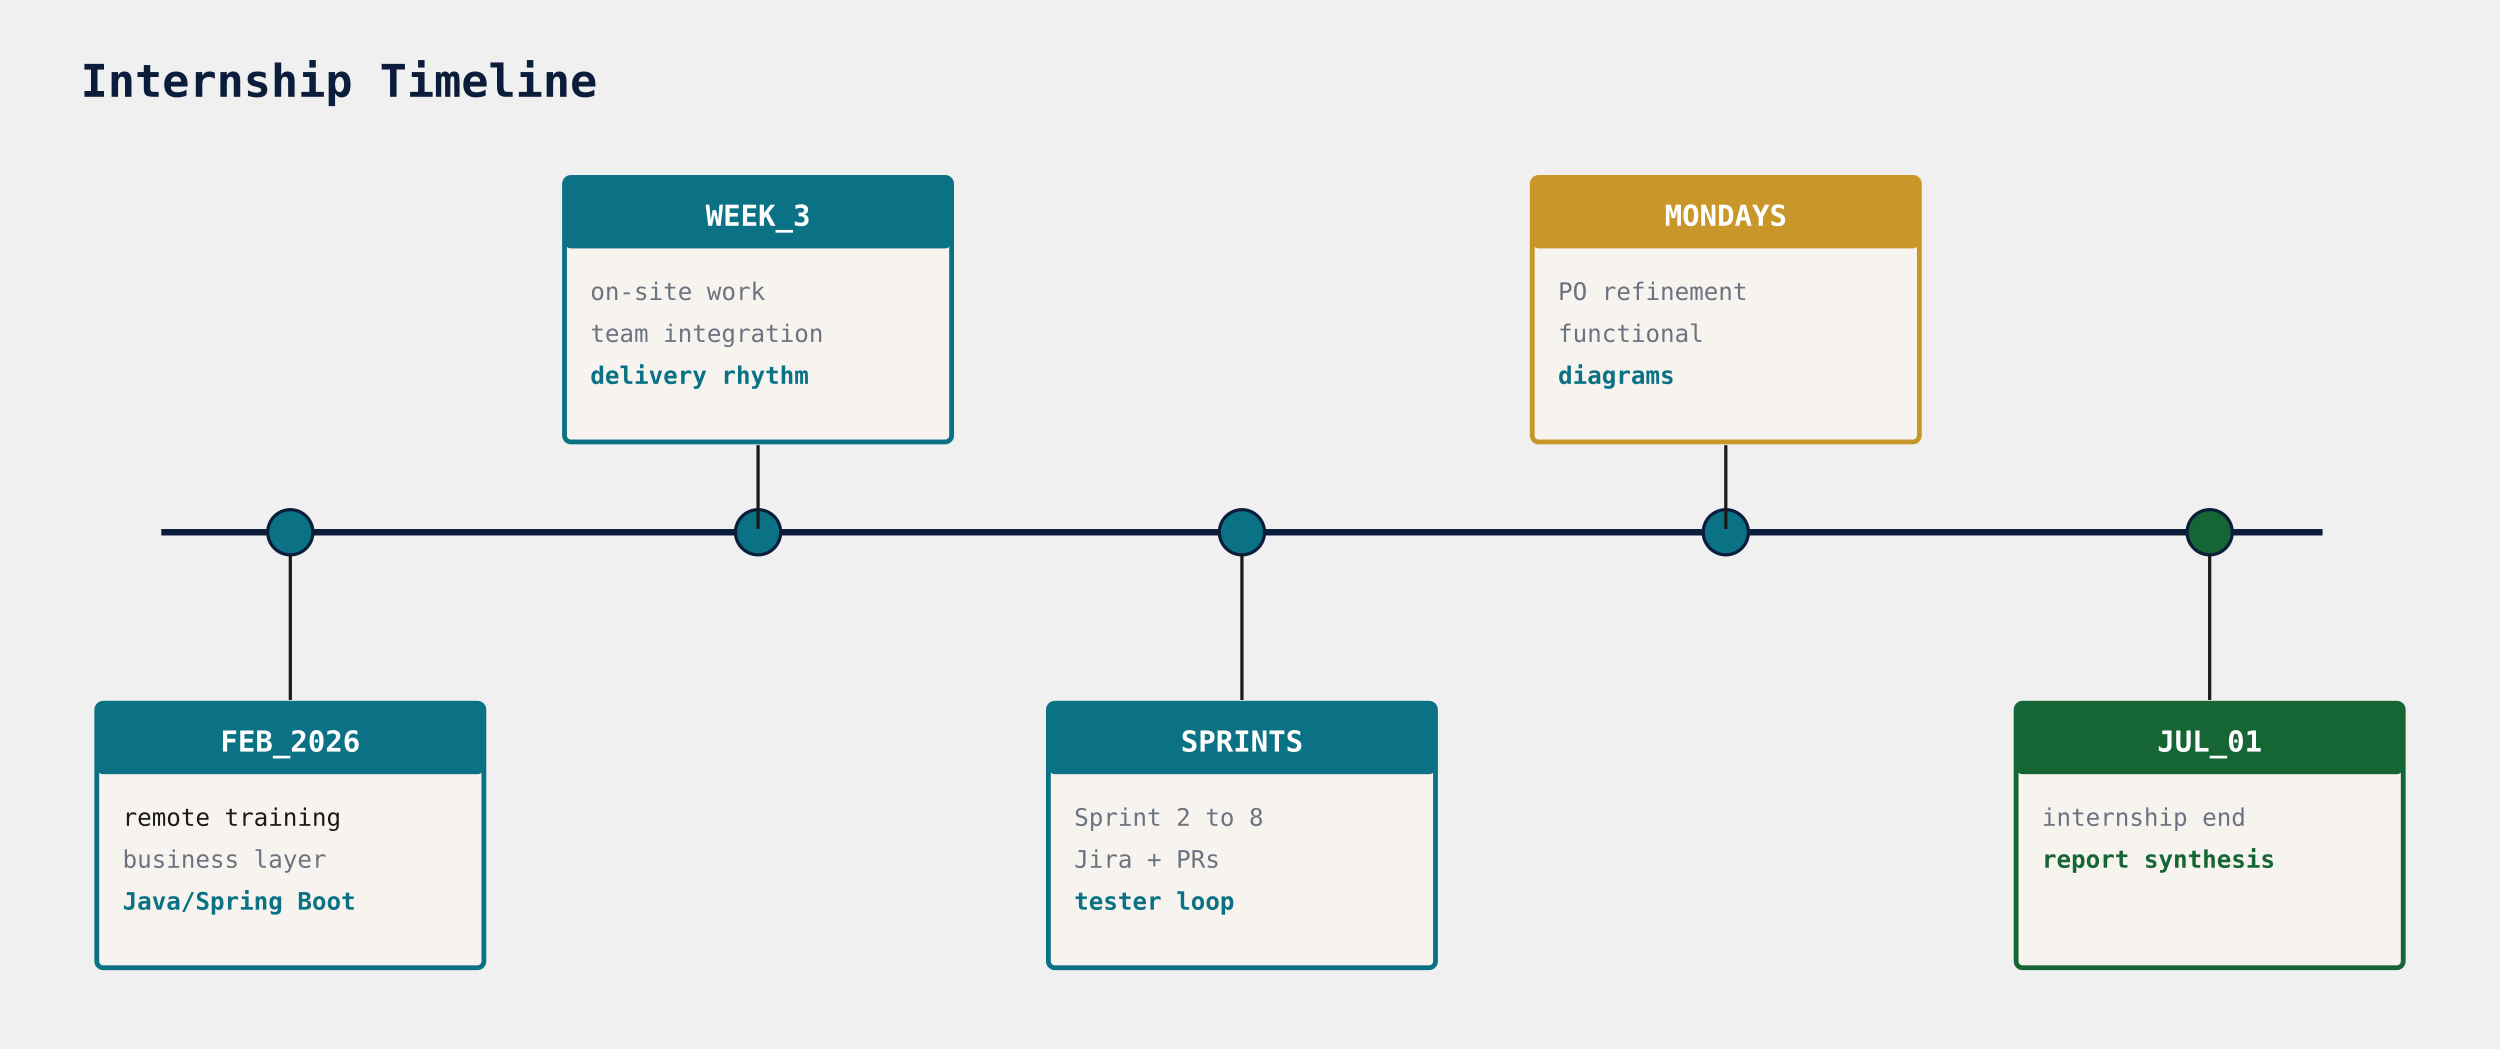
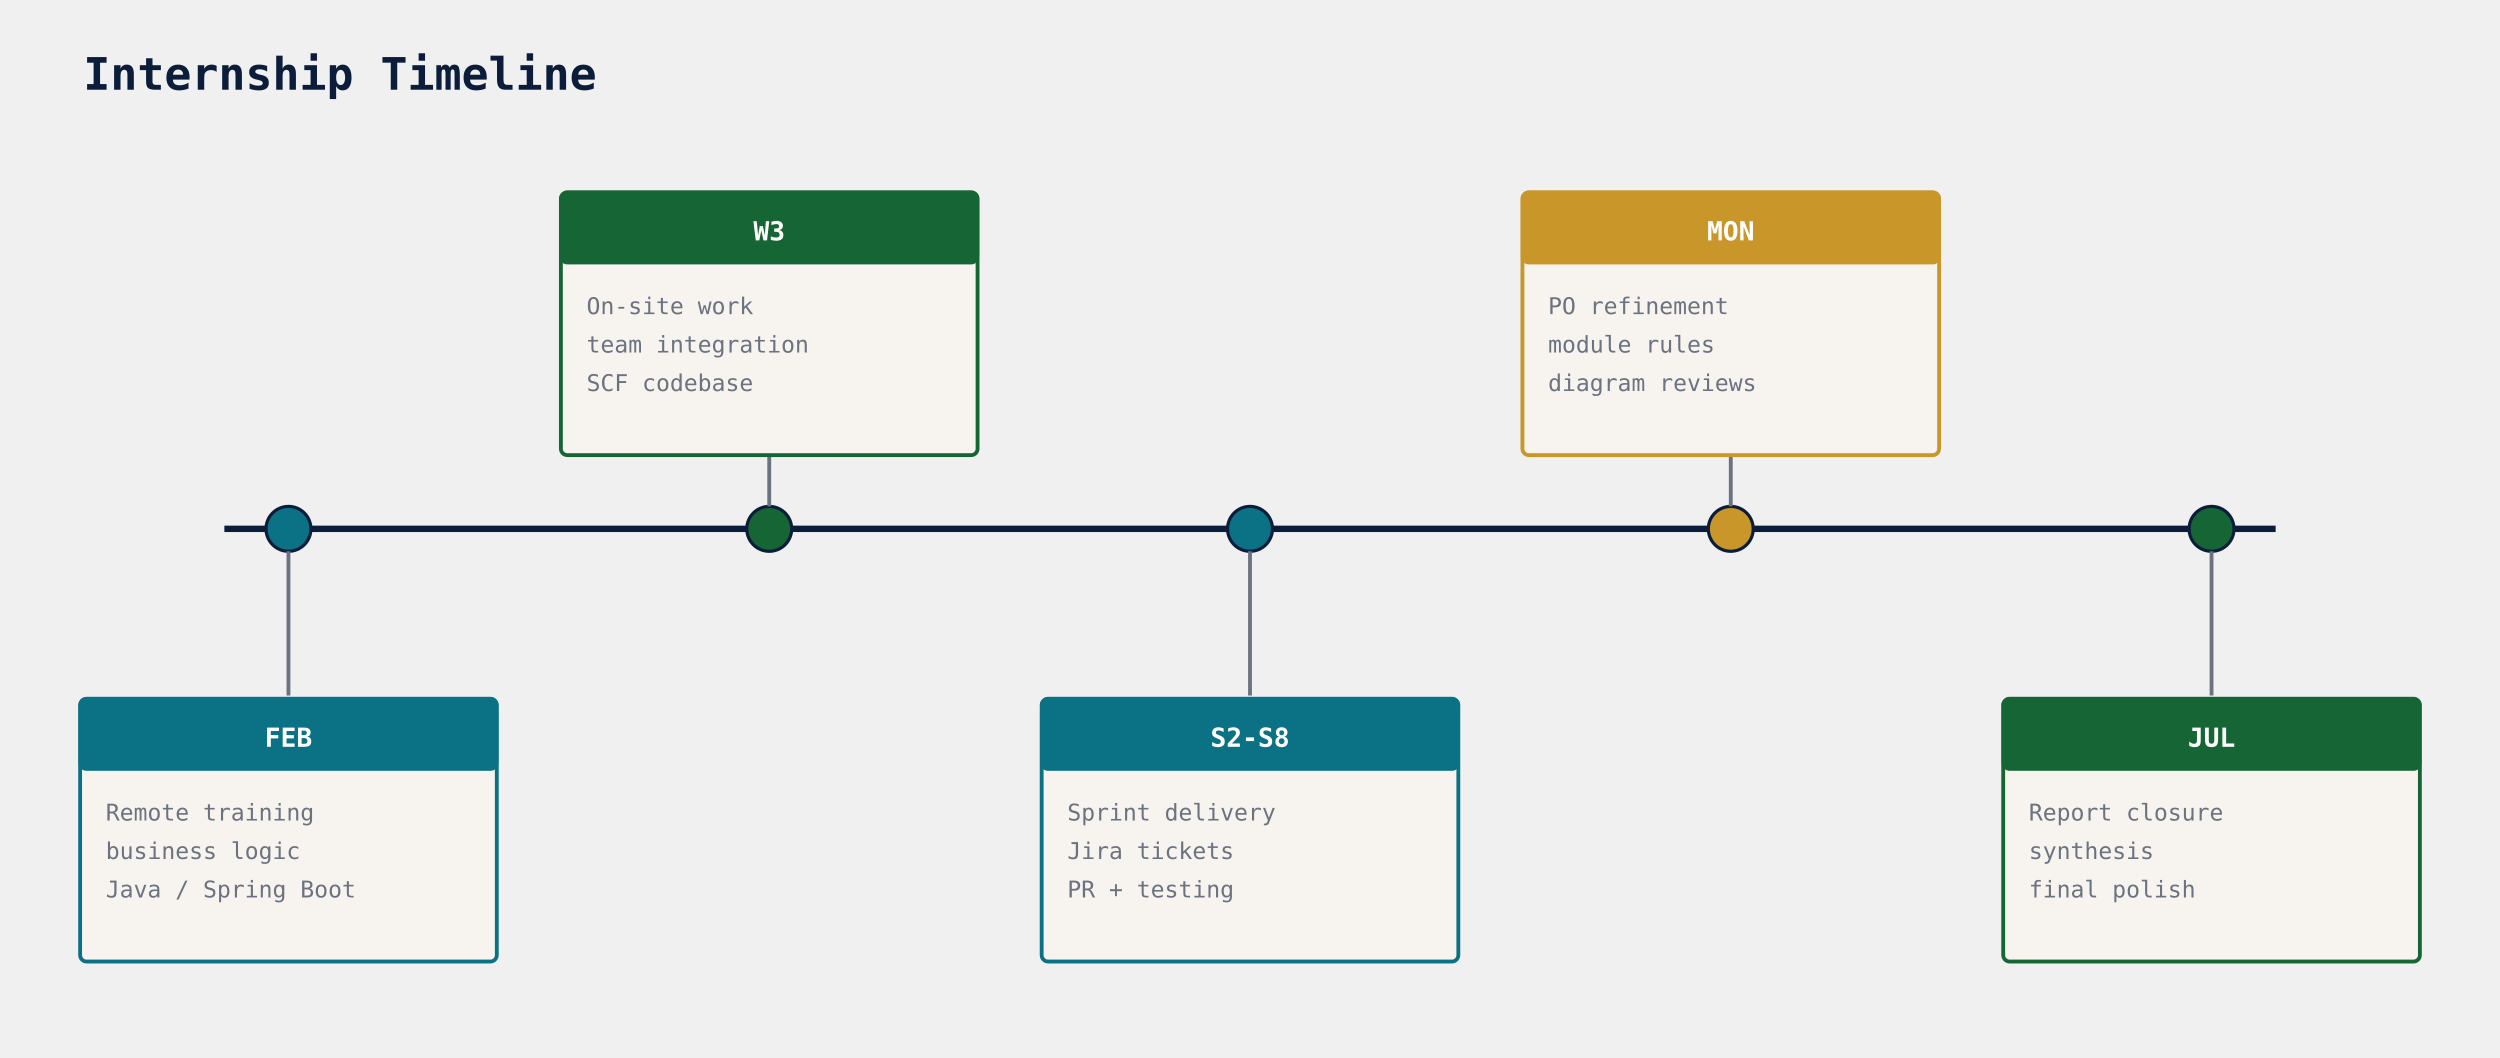
- <svg xmlns="http://www.w3.org/2000/svg" viewBox="0 0 775 325" style="width:100%; height:auto;">
+ <svg xmlns="http://www.w3.org/2000/svg" viewBox="0 0 780 330" style="width:100%; height:auto;">
  <defs>
    <marker id="arrow_navy" markerWidth="7" markerHeight="7" refX="6" refY="3.5" orient="auto">
      <path d="M0,0 L7,3.5 L0,7 Z" fill="#0B1D3A" />
    </marker>
-     <marker id="arrow_gray" markerWidth="7" markerHeight="7" refX="6" refY="3.5" orient="auto">
-       <path d="M0,0 L7,3.5 L0,7 Z" fill="#6B7280" />
+     <marker id="arrow_teal" markerWidth="7" markerHeight="7" refX="6" refY="3.5" orient="auto">
+       <path d="M0,0 L7,3.5 L0,7 Z" fill="#0B7285" />
+     </marker>
+     <marker id="arrow_gold" markerWidth="7" markerHeight="7" refX="6" refY="3.5" orient="auto">
+       <path d="M0,0 L7,3.5 L0,7 Z" fill="#C9962A" />
    </marker>
    <marker id="arrow_green" markerWidth="7" markerHeight="7" refX="6" refY="3.5" orient="auto">
      <path d="M0,0 L7,3.5 L0,7 Z" fill="#166534" />
    </marker>
-     <marker id="arrow_gold" markerWidth="7" markerHeight="7" refX="6" refY="3.5" orient="auto">
-       <path d="M0,0 L7,3.5 L0,7 Z" fill="#C9962A" />
+     <marker id="arrow_red" markerWidth="7" markerHeight="7" refX="6" refY="3.5" orient="auto">
+       <path d="M0,0 L7,3.5 L0,7 Z" fill="#B91C1C" />
+     </marker>
+     <marker id="arrow_gray" markerWidth="7" markerHeight="7" refX="6" refY="3.5" orient="auto">
+       <path d="M0,0 L7,3.5 L0,7 Z" fill="#6B7280" />
    </marker>
  </defs>
-   <text x="25" y="30" font-family="JetBrains Mono, monospace" font-size="14" fill="#0B1D3A" font-weight="700">Internship Timeline</text>
-   <line x1="50" y1="165" x2="720" y2="165" stroke="#0B1D3A" stroke-width="2" />
-   <circle cx="90" cy="165" r="7" fill="#0B7285" stroke="#0B1D3A" stroke-width="1" />
-   <circle cx="235" cy="165" r="7" fill="#0B7285" stroke="#0B1D3A" stroke-width="1" />
-   <circle cx="385" cy="165" r="7" fill="#0B7285" stroke="#0B1D3A" stroke-width="1" />
-   <circle cx="535" cy="165" r="7" fill="#0B7285" stroke="#0B1D3A" stroke-width="1" />
-   <circle cx="685" cy="165" r="7" fill="#166534" stroke="#0B1D3A" stroke-width="1" />
-   <rect x="30" y="218" width="120" height="82" rx="2" fill="#F7F4EF" stroke="#0B7285" stroke-width="1.5" />
-   <rect x="30" y="218" width="120" height="22" rx="2" fill="#0B7285" />
-   <text x="90.0" y="233" text-anchor="middle" font-family="JetBrains Mono, monospace" font-size="9" fill="white" font-weight="600">FEB_2026</text>
-   <text x="38" y="256" font-family="JetBrains Mono, monospace" font-size="7.5" fill="#1A1A1A" font-weight="400">remote training</text>
-   <text x="38" y="269" font-family="JetBrains Mono, monospace" font-size="7.5" fill="#6B7280" font-weight="400">business layer</text>
-   <text x="38" y="282" font-family="JetBrains Mono, monospace" font-size="7.5" fill="#0B7285" font-weight="600">Java/Spring Boot</text>
-   <rect x="175" y="55" width="120" height="82" rx="2" fill="#F7F4EF" stroke="#0B7285" stroke-width="1.5" />
-   <rect x="175" y="55" width="120" height="22" rx="2" fill="#0B7285" />
-   <text x="235.0" y="70" text-anchor="middle" font-family="JetBrains Mono, monospace" font-size="9" fill="white" font-weight="600">WEEK_3</text>
-   <text x="183" y="93" font-family="JetBrains Mono, monospace" font-size="7.5" fill="#6B7280" font-weight="400">on-site work</text>
-   <text x="183" y="106" font-family="JetBrains Mono, monospace" font-size="7.5" fill="#6B7280" font-weight="400">team integration</text>
-   <text x="183" y="119" font-family="JetBrains Mono, monospace" font-size="7.5" fill="#0B7285" font-weight="600">delivery rhythm</text>
-   <rect x="325" y="218" width="120" height="82" rx="2" fill="#F7F4EF" stroke="#0B7285" stroke-width="1.5" />
-   <rect x="325" y="218" width="120" height="22" rx="2" fill="#0B7285" />
-   <text x="385.0" y="233" text-anchor="middle" font-family="JetBrains Mono, monospace" font-size="9" fill="white" font-weight="600">SPRINTS</text>
-   <text x="333" y="256" font-family="JetBrains Mono, monospace" font-size="7.5" fill="#6B7280" font-weight="400">Sprint 2 to 8</text>
-   <text x="333" y="269" font-family="JetBrains Mono, monospace" font-size="7.5" fill="#6B7280" font-weight="400">Jira + PRs</text>
-   <text x="333" y="282" font-family="JetBrains Mono, monospace" font-size="7.5" fill="#0B7285" font-weight="600">tester loop</text>
-   <rect x="475" y="55" width="120" height="82" rx="2" fill="#F7F4EF" stroke="#C9962A" stroke-width="1.5" />
-   <rect x="475" y="55" width="120" height="22" rx="2" fill="#C9962A" />
-   <text x="535.0" y="70" text-anchor="middle" font-family="JetBrains Mono, monospace" font-size="9" fill="white" font-weight="600">MONDAYS</text>
-   <text x="483" y="93" font-family="JetBrains Mono, monospace" font-size="7.5" fill="#6B7280" font-weight="400">PO refinement</text>
-   <text x="483" y="106" font-family="JetBrains Mono, monospace" font-size="7.5" fill="#6B7280" font-weight="400">functional</text>
-   <text x="483" y="119" font-family="JetBrains Mono, monospace" font-size="7.5" fill="#0B7285" font-weight="600">diagrams</text>
-   <rect x="625" y="218" width="120" height="82" rx="2" fill="#F7F4EF" stroke="#166534" stroke-width="1.5" />
-   <rect x="625" y="218" width="120" height="22" rx="2" fill="#166534" />
-   <text x="685.0" y="233" text-anchor="middle" font-family="JetBrains Mono, monospace" font-size="9" fill="white" font-weight="600">JUL_01</text>
-   <text x="633" y="256" font-family="JetBrains Mono, monospace" font-size="7.5" fill="#6B7280" font-weight="400">internship end</text>
-   <text x="633" y="269" font-family="JetBrains Mono, monospace" font-size="7.5" fill="#166534" font-weight="600">report synthesis</text>
-   <line x1="90" y1="172" x2="90" y2="217" stroke="#1A1A1A" stroke-width="1" />
-   <line x1="235" y1="164" x2="235" y2="138" stroke="#1A1A1A" stroke-width="1" />
-   <line x1="385" y1="172" x2="385" y2="217" stroke="#1A1A1A" stroke-width="1" />
-   <line x1="535" y1="164" x2="535" y2="138" stroke="#1A1A1A" stroke-width="1" />
-   <line x1="685" y1="172" x2="685" y2="217" stroke="#1A1A1A" stroke-width="1" />
+   <text x="26" y="28" text-anchor="start" font-family="JetBrains Mono, monospace" font-size="14" fill="#0B1D3A" font-weight="700">Internship Timeline</text>
+   <line x1="70" y1="165" x2="710" y2="165" stroke="#0B1D3A" stroke-width="2.0" />
+   <circle cx="90" cy="165" r="7" fill="#0B7285" stroke="#0B1D3A" stroke-width="1.0" />
+   <line x1="90" y1="172" x2="90" y2="217" stroke="#6B7280" stroke-width="1.2" />
+   <rect x="25" y="218" width="130" height="82" rx="2" fill="#F7F4EF" stroke="#0B7285" stroke-width="1.2" />
+   <rect x="25" y="218" width="130" height="22" rx="2" fill="#0B7285" stroke="#0B7285" stroke-width="1.0" />
+   <text x="90.0" y="233" text-anchor="middle" font-family="JetBrains Mono, monospace" font-size="8.2" fill="#FFFFFF" font-weight="700">FEB</text>
+   <text x="33" y="256" text-anchor="start" font-family="JetBrains Mono, monospace" font-size="7.2" fill="#6B7280" font-weight="400">Remote training</text>
+   <text x="33" y="268" text-anchor="start" font-family="JetBrains Mono, monospace" font-size="7.2" fill="#6B7280" font-weight="400">business logic</text>
+   <text x="33" y="280" text-anchor="start" font-family="JetBrains Mono, monospace" font-size="7.2" fill="#6B7280" font-weight="400">Java / Spring Boot</text>
+   <circle cx="240" cy="165" r="7" fill="#166534" stroke="#0B1D3A" stroke-width="1.0" />
+   <line x1="240" y1="158" x2="240" y2="142" stroke="#6B7280" stroke-width="1.2" />
+   <rect x="175" y="60" width="130" height="82" rx="2" fill="#F7F4EF" stroke="#166534" stroke-width="1.2" />
+   <rect x="175" y="60" width="130" height="22" rx="2" fill="#166534" stroke="#166534" stroke-width="1.0" />
+   <text x="240.0" y="75" text-anchor="middle" font-family="JetBrains Mono, monospace" font-size="8.2" fill="#FFFFFF" font-weight="700">W3</text>
+   <text x="183" y="98" text-anchor="start" font-family="JetBrains Mono, monospace" font-size="7.2" fill="#6B7280" font-weight="400">On-site work</text>
+   <text x="183" y="110" text-anchor="start" font-family="JetBrains Mono, monospace" font-size="7.2" fill="#6B7280" font-weight="400">team integration</text>
+   <text x="183" y="122" text-anchor="start" font-family="JetBrains Mono, monospace" font-size="7.2" fill="#6B7280" font-weight="400">SCF codebase</text>
+   <circle cx="390" cy="165" r="7" fill="#0B7285" stroke="#0B1D3A" stroke-width="1.0" />
+   <line x1="390" y1="172" x2="390" y2="217" stroke="#6B7280" stroke-width="1.2" />
+   <rect x="325" y="218" width="130" height="82" rx="2" fill="#F7F4EF" stroke="#0B7285" stroke-width="1.2" />
+   <rect x="325" y="218" width="130" height="22" rx="2" fill="#0B7285" stroke="#0B7285" stroke-width="1.0" />
+   <text x="390.0" y="233" text-anchor="middle" font-family="JetBrains Mono, monospace" font-size="8.2" fill="#FFFFFF" font-weight="700">S2-S8</text>
+   <text x="333" y="256" text-anchor="start" font-family="JetBrains Mono, monospace" font-size="7.2" fill="#6B7280" font-weight="400">Sprint delivery</text>
+   <text x="333" y="268" text-anchor="start" font-family="JetBrains Mono, monospace" font-size="7.2" fill="#6B7280" font-weight="400">Jira tickets</text>
+   <text x="333" y="280" text-anchor="start" font-family="JetBrains Mono, monospace" font-size="7.2" fill="#6B7280" font-weight="400">PR + testing</text>
+   <circle cx="540" cy="165" r="7" fill="#C9962A" stroke="#0B1D3A" stroke-width="1.0" />
+   <line x1="540" y1="158" x2="540" y2="142" stroke="#6B7280" stroke-width="1.2" />
+   <rect x="475" y="60" width="130" height="82" rx="2" fill="#F7F4EF" stroke="#C9962A" stroke-width="1.2" />
+   <rect x="475" y="60" width="130" height="22" rx="2" fill="#C9962A" stroke="#C9962A" stroke-width="1.0" />
+   <text x="540.0" y="75" text-anchor="middle" font-family="JetBrains Mono, monospace" font-size="8.2" fill="#FFFFFF" font-weight="700">MON</text>
+   <text x="483" y="98" text-anchor="start" font-family="JetBrains Mono, monospace" font-size="7.2" fill="#6B7280" font-weight="400">PO refinement</text>
+   <text x="483" y="110" text-anchor="start" font-family="JetBrains Mono, monospace" font-size="7.2" fill="#6B7280" font-weight="400">module rules</text>
+   <text x="483" y="122" text-anchor="start" font-family="JetBrains Mono, monospace" font-size="7.2" fill="#6B7280" font-weight="400">diagram reviews</text>
+   <circle cx="690" cy="165" r="7" fill="#166534" stroke="#0B1D3A" stroke-width="1.0" />
+   <line x1="690" y1="172" x2="690" y2="217" stroke="#6B7280" stroke-width="1.2" />
+   <rect x="625" y="218" width="130" height="82" rx="2" fill="#F7F4EF" stroke="#166534" stroke-width="1.2" />
+   <rect x="625" y="218" width="130" height="22" rx="2" fill="#166534" stroke="#166534" stroke-width="1.0" />
+   <text x="690.0" y="233" text-anchor="middle" font-family="JetBrains Mono, monospace" font-size="8.2" fill="#FFFFFF" font-weight="700">JUL</text>
+   <text x="633" y="256" text-anchor="start" font-family="JetBrains Mono, monospace" font-size="7.2" fill="#6B7280" font-weight="400">Report closure</text>
+   <text x="633" y="268" text-anchor="start" font-family="JetBrains Mono, monospace" font-size="7.2" fill="#6B7280" font-weight="400">synthesis</text>
+   <text x="633" y="280" text-anchor="start" font-family="JetBrains Mono, monospace" font-size="7.2" fill="#6B7280" font-weight="400">final polish</text>
</svg>
